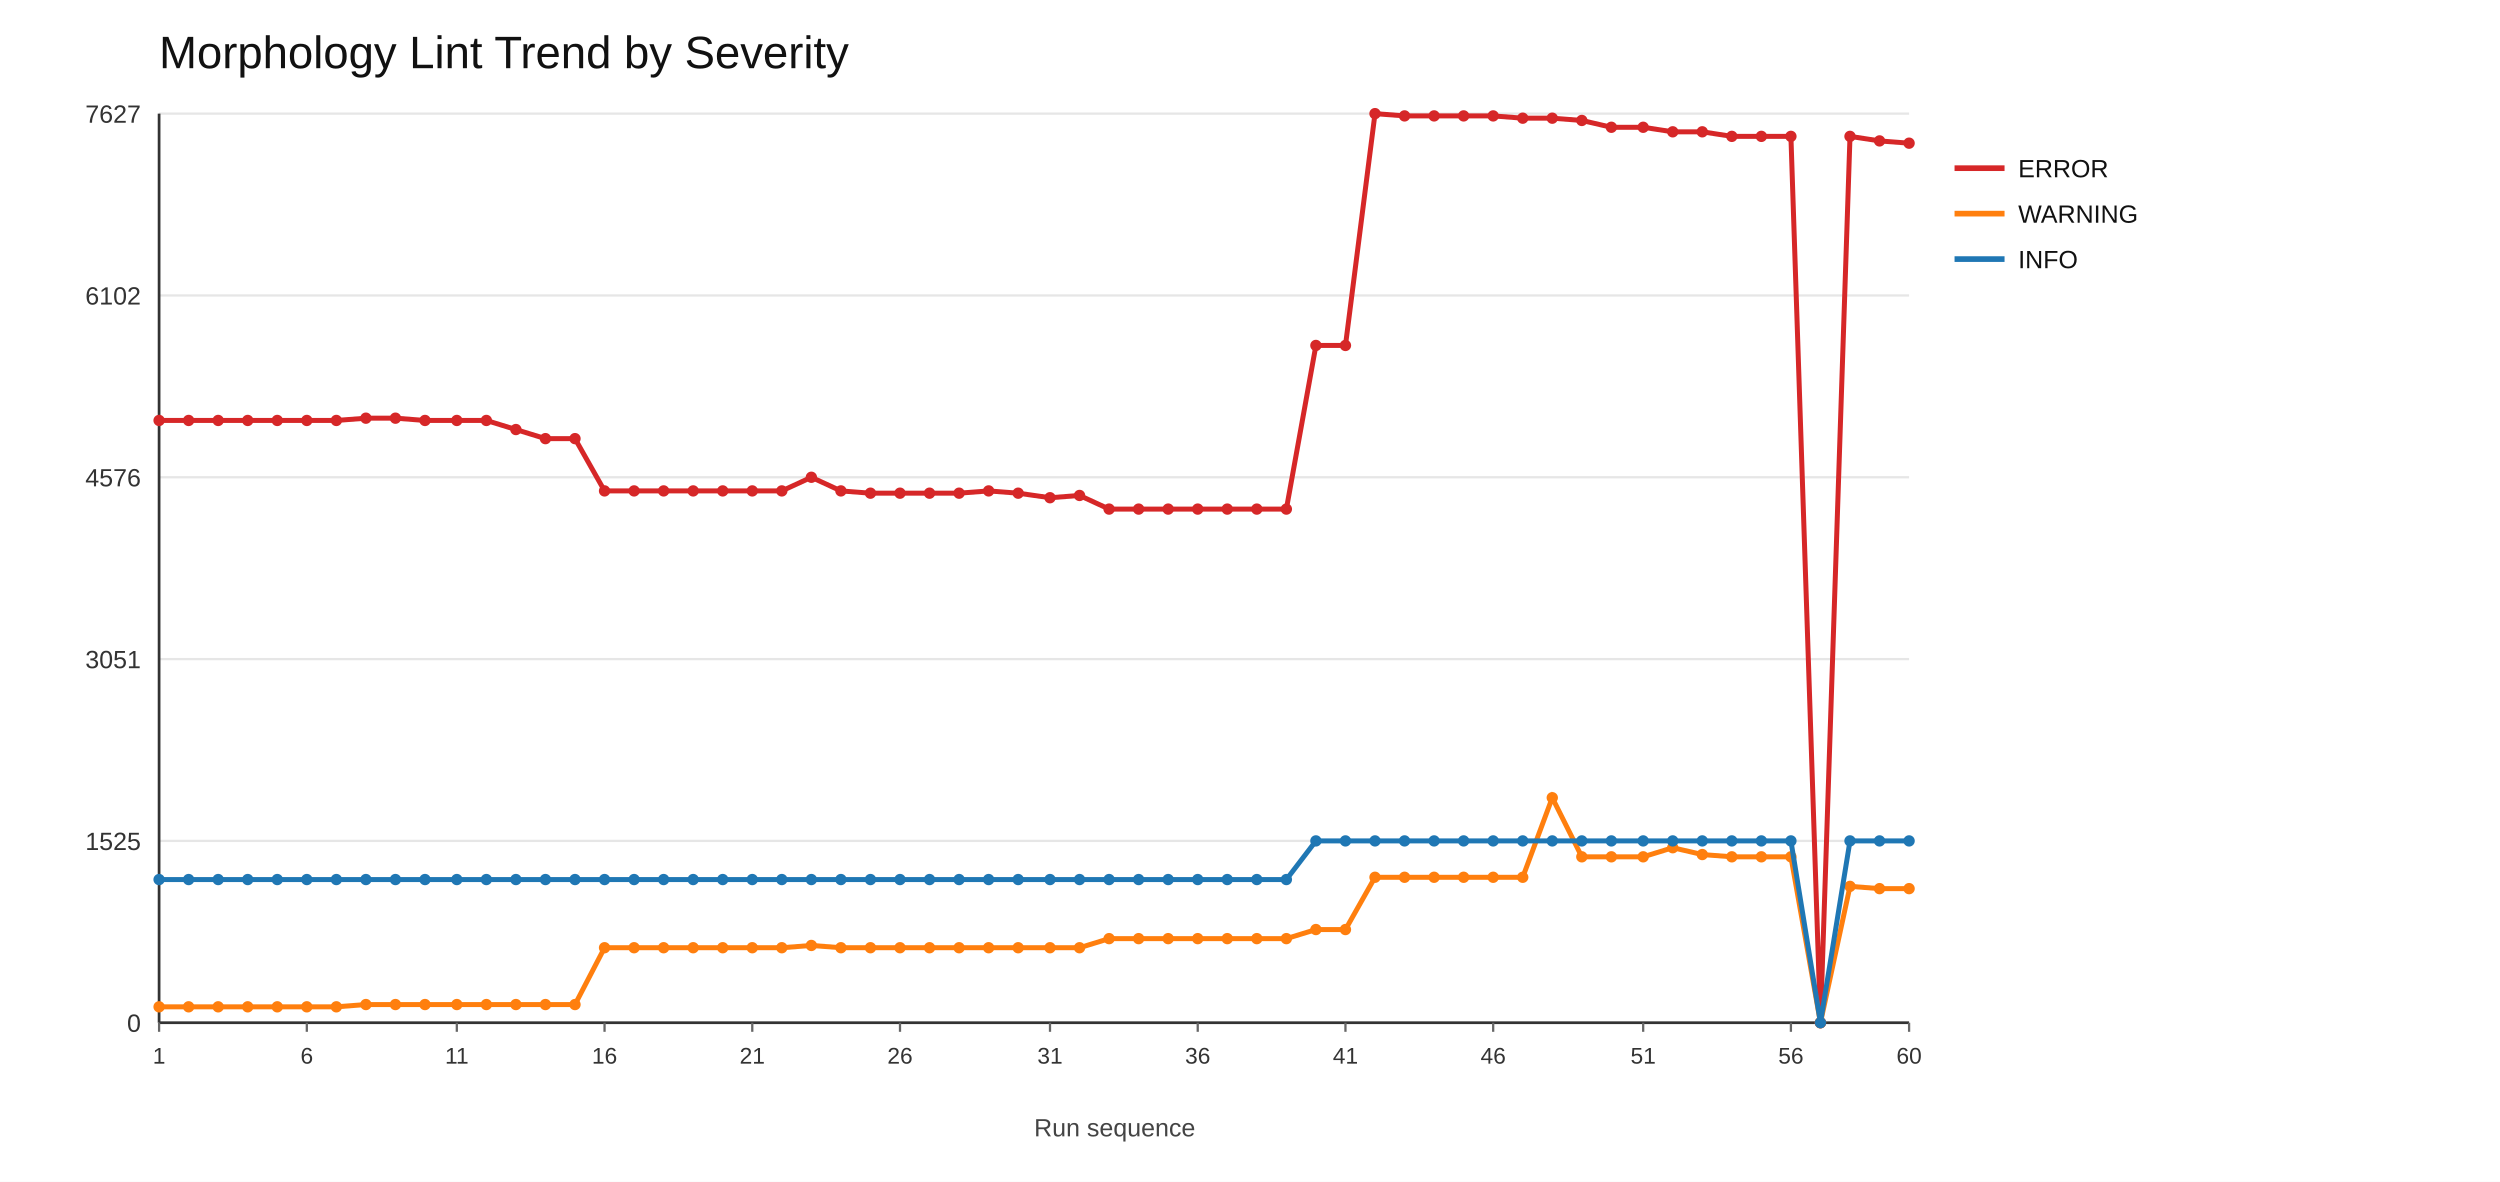
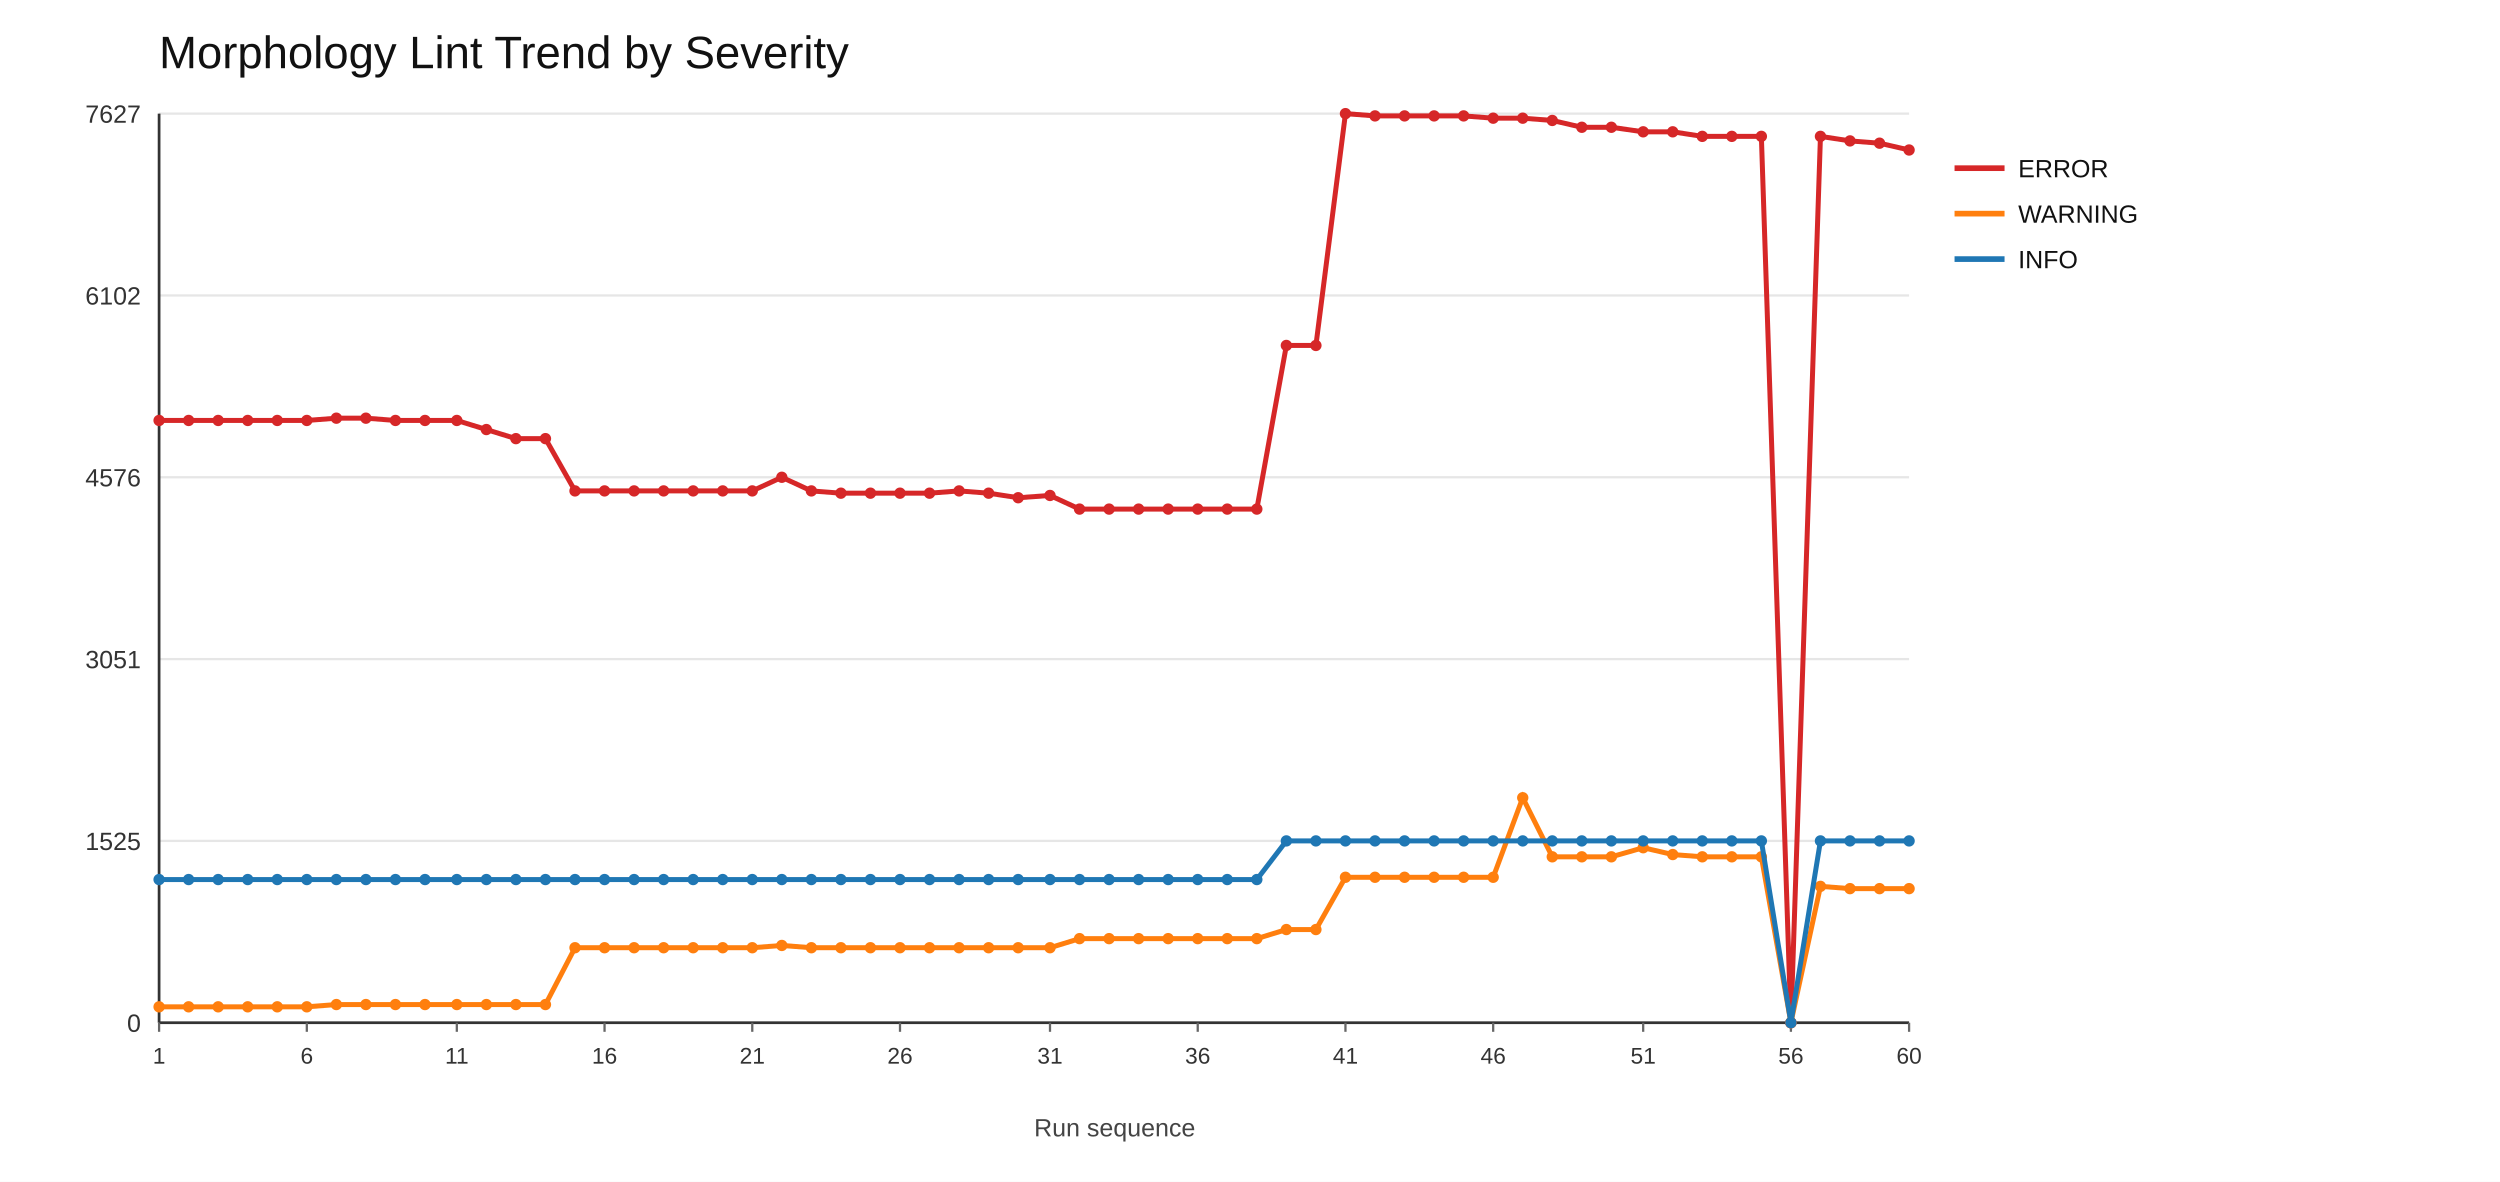
<svg xmlns="http://www.w3.org/2000/svg" width="1100" height="520">
  <rect x="0" y="0" width="1100" height="520" fill="#ffffff" />
  <text x="70" y="30" font-size="20" font-family="Arial" fill="#111">Morphology Lint Trend by Severity</text>
  <line x1="70" y1="450" x2="840" y2="450" stroke="#e6e6e6" stroke-width="1" />
  <text x="62" y="454" font-size="11" font-family="Arial" fill="#333" text-anchor="end">0</text>
  <line x1="70" y1="370" x2="840" y2="370" stroke="#e6e6e6" stroke-width="1" />
  <text x="62" y="374" font-size="11" font-family="Arial" fill="#333" text-anchor="end">1525</text>
  <line x1="70" y1="290" x2="840" y2="290" stroke="#e6e6e6" stroke-width="1" />
  <text x="62" y="294" font-size="11" font-family="Arial" fill="#333" text-anchor="end">3051</text>
  <line x1="70" y1="210" x2="840" y2="210" stroke="#e6e6e6" stroke-width="1" />
  <text x="62" y="214" font-size="11" font-family="Arial" fill="#333" text-anchor="end">4576</text>
  <line x1="70" y1="130" x2="840" y2="130" stroke="#e6e6e6" stroke-width="1" />
  <text x="62" y="134" font-size="11" font-family="Arial" fill="#333" text-anchor="end">6102</text>
  <line x1="70" y1="50" x2="840" y2="50" stroke="#e6e6e6" stroke-width="1" />
  <text x="62" y="54" font-size="11" font-family="Arial" fill="#333" text-anchor="end">7627</text>
  <line x1="70" y1="450" x2="840" y2="450" stroke="#333" stroke-width="1.2" />
  <line x1="70" y1="50" x2="70" y2="450" stroke="#333" stroke-width="1.2" />
  <line x1="70" y1="450" x2="70" y2="454" stroke="#666" stroke-width="1" />
  <text x="70" y="468" font-size="10" font-family="Arial" fill="#333" text-anchor="middle">1</text>
  <line x1="135" y1="450" x2="135" y2="454" stroke="#666" stroke-width="1" />
  <text x="135" y="468" font-size="10" font-family="Arial" fill="#333" text-anchor="middle">6</text>
  <line x1="201" y1="450" x2="201" y2="454" stroke="#666" stroke-width="1" />
  <text x="201" y="468" font-size="10" font-family="Arial" fill="#333" text-anchor="middle">11</text>
  <line x1="266" y1="450" x2="266" y2="454" stroke="#666" stroke-width="1" />
  <text x="266" y="468" font-size="10" font-family="Arial" fill="#333" text-anchor="middle">16</text>
  <line x1="331" y1="450" x2="331" y2="454" stroke="#666" stroke-width="1" />
  <text x="331" y="468" font-size="10" font-family="Arial" fill="#333" text-anchor="middle">21</text>
  <line x1="396" y1="450" x2="396" y2="454" stroke="#666" stroke-width="1" />
  <text x="396" y="468" font-size="10" font-family="Arial" fill="#333" text-anchor="middle">26</text>
  <line x1="462" y1="450" x2="462" y2="454" stroke="#666" stroke-width="1" />
  <text x="462" y="468" font-size="10" font-family="Arial" fill="#333" text-anchor="middle">31</text>
  <line x1="527" y1="450" x2="527" y2="454" stroke="#666" stroke-width="1" />
  <text x="527" y="468" font-size="10" font-family="Arial" fill="#333" text-anchor="middle">36</text>
  <line x1="592" y1="450" x2="592" y2="454" stroke="#666" stroke-width="1" />
  <text x="592" y="468" font-size="10" font-family="Arial" fill="#333" text-anchor="middle">41</text>
  <line x1="657" y1="450" x2="657" y2="454" stroke="#666" stroke-width="1" />
  <text x="657" y="468" font-size="10" font-family="Arial" fill="#333" text-anchor="middle">46</text>
  <line x1="723" y1="450" x2="723" y2="454" stroke="#666" stroke-width="1" />
  <text x="723" y="468" font-size="10" font-family="Arial" fill="#333" text-anchor="middle">51</text>
  <line x1="788" y1="450" x2="788" y2="454" stroke="#666" stroke-width="1" />
  <text x="788" y="468" font-size="10" font-family="Arial" fill="#333" text-anchor="middle">56</text>
  <line x1="840" y1="450" x2="840" y2="454" stroke="#666" stroke-width="1" />
  <text x="840" y="468" font-size="10" font-family="Arial" fill="#333" text-anchor="middle">60</text>
-   <polyline fill="none" stroke="#d62728" stroke-width="2.2" points="70,185 83,185 96,185 109,185 122,185 135,185 148,185 161,184 174,184 187,185 201,185 214,185 227,189 240,193 253,193 266,216 279,216 292,216 305,216 318,216 331,216 344,216 357,210 370,216 383,217 396,217 409,217 422,217 435,216 448,217 462,219 475,218 488,224 501,224 514,224 527,224 540,224 553,224 566,224 579,152 592,152 605,50 618,51 631,51 644,51 657,51 670,52 683,52 696,53 709,56 723,56 736,58 749,58 762,60 775,60 788,60 801,450 814,60 827,62 840,63" />
+   <polyline fill="none" stroke="#d62728" stroke-width="2.2" points="70,185 83,185 96,185 109,185 122,185 135,185 148,184 161,184 174,185 187,185 201,185 214,189 227,193 240,193 253,216 266,216 279,216 292,216 305,216 318,216 331,216 344,210 357,216 370,217 383,217 396,217 409,217 422,216 435,217 448,219 462,218 475,224 488,224 501,224 514,224 527,224 540,224 553,224 566,152 579,152 592,50 605,51 618,51 631,51 644,51 657,52 670,52 683,53 696,56 709,56 723,58 736,58 749,60 762,60 775,60 788,450 801,60 814,62 827,63 840,66" />
  <circle cx="70" cy="185" r="2.5" fill="#d62728" />
  <circle cx="83" cy="185" r="2.5" fill="#d62728" />
  <circle cx="96" cy="185" r="2.5" fill="#d62728" />
  <circle cx="109" cy="185" r="2.5" fill="#d62728" />
  <circle cx="122" cy="185" r="2.5" fill="#d62728" />
  <circle cx="135" cy="185" r="2.5" fill="#d62728" />
-   <circle cx="148" cy="185" r="2.5" fill="#d62728" />
+   <circle cx="148" cy="184" r="2.5" fill="#d62728" />
  <circle cx="161" cy="184" r="2.5" fill="#d62728" />
-   <circle cx="174" cy="184" r="2.5" fill="#d62728" />
+   <circle cx="174" cy="185" r="2.5" fill="#d62728" />
  <circle cx="187" cy="185" r="2.5" fill="#d62728" />
  <circle cx="201" cy="185" r="2.5" fill="#d62728" />
-   <circle cx="214" cy="185" r="2.5" fill="#d62728" />
-   <circle cx="227" cy="189" r="2.5" fill="#d62728" />
+   <circle cx="214" cy="189" r="2.5" fill="#d62728" />
+   <circle cx="227" cy="193" r="2.5" fill="#d62728" />
  <circle cx="240" cy="193" r="2.5" fill="#d62728" />
-   <circle cx="253" cy="193" r="2.5" fill="#d62728" />
+   <circle cx="253" cy="216" r="2.5" fill="#d62728" />
  <circle cx="266" cy="216" r="2.5" fill="#d62728" />
  <circle cx="279" cy="216" r="2.5" fill="#d62728" />
  <circle cx="292" cy="216" r="2.5" fill="#d62728" />
  <circle cx="305" cy="216" r="2.5" fill="#d62728" />
  <circle cx="318" cy="216" r="2.5" fill="#d62728" />
  <circle cx="331" cy="216" r="2.5" fill="#d62728" />
-   <circle cx="344" cy="216" r="2.5" fill="#d62728" />
-   <circle cx="357" cy="210" r="2.5" fill="#d62728" />
-   <circle cx="370" cy="216" r="2.5" fill="#d62728" />
+   <circle cx="344" cy="210" r="2.5" fill="#d62728" />
+   <circle cx="357" cy="216" r="2.5" fill="#d62728" />
+   <circle cx="370" cy="217" r="2.5" fill="#d62728" />
  <circle cx="383" cy="217" r="2.5" fill="#d62728" />
  <circle cx="396" cy="217" r="2.5" fill="#d62728" />
  <circle cx="409" cy="217" r="2.5" fill="#d62728" />
-   <circle cx="422" cy="217" r="2.5" fill="#d62728" />
-   <circle cx="435" cy="216" r="2.5" fill="#d62728" />
-   <circle cx="448" cy="217" r="2.5" fill="#d62728" />
-   <circle cx="462" cy="219" r="2.5" fill="#d62728" />
-   <circle cx="475" cy="218" r="2.5" fill="#d62728" />
+   <circle cx="422" cy="216" r="2.5" fill="#d62728" />
+   <circle cx="435" cy="217" r="2.5" fill="#d62728" />
+   <circle cx="448" cy="219" r="2.5" fill="#d62728" />
+   <circle cx="462" cy="218" r="2.5" fill="#d62728" />
+   <circle cx="475" cy="224" r="2.5" fill="#d62728" />
  <circle cx="488" cy="224" r="2.5" fill="#d62728" />
  <circle cx="501" cy="224" r="2.5" fill="#d62728" />
  <circle cx="514" cy="224" r="2.5" fill="#d62728" />
  <circle cx="527" cy="224" r="2.5" fill="#d62728" />
  <circle cx="540" cy="224" r="2.5" fill="#d62728" />
  <circle cx="553" cy="224" r="2.5" fill="#d62728" />
-   <circle cx="566" cy="224" r="2.5" fill="#d62728" />
+   <circle cx="566" cy="152" r="2.5" fill="#d62728" />
  <circle cx="579" cy="152" r="2.5" fill="#d62728" />
-   <circle cx="592" cy="152" r="2.5" fill="#d62728" />
-   <circle cx="605" cy="50" r="2.5" fill="#d62728" />
+   <circle cx="592" cy="50" r="2.5" fill="#d62728" />
+   <circle cx="605" cy="51" r="2.5" fill="#d62728" />
  <circle cx="618" cy="51" r="2.5" fill="#d62728" />
  <circle cx="631" cy="51" r="2.5" fill="#d62728" />
  <circle cx="644" cy="51" r="2.5" fill="#d62728" />
-   <circle cx="657" cy="51" r="2.5" fill="#d62728" />
+   <circle cx="657" cy="52" r="2.5" fill="#d62728" />
  <circle cx="670" cy="52" r="2.5" fill="#d62728" />
-   <circle cx="683" cy="52" r="2.5" fill="#d62728" />
-   <circle cx="696" cy="53" r="2.5" fill="#d62728" />
+   <circle cx="683" cy="53" r="2.5" fill="#d62728" />
+   <circle cx="696" cy="56" r="2.5" fill="#d62728" />
  <circle cx="709" cy="56" r="2.5" fill="#d62728" />
-   <circle cx="723" cy="56" r="2.5" fill="#d62728" />
+   <circle cx="723" cy="58" r="2.5" fill="#d62728" />
  <circle cx="736" cy="58" r="2.5" fill="#d62728" />
-   <circle cx="749" cy="58" r="2.5" fill="#d62728" />
+   <circle cx="749" cy="60" r="2.5" fill="#d62728" />
  <circle cx="762" cy="60" r="2.5" fill="#d62728" />
  <circle cx="775" cy="60" r="2.5" fill="#d62728" />
-   <circle cx="788" cy="60" r="2.5" fill="#d62728" />
-   <circle cx="801" cy="450" r="2.5" fill="#d62728" />
-   <circle cx="814" cy="60" r="2.5" fill="#d62728" />
-   <circle cx="827" cy="62" r="2.5" fill="#d62728" />
-   <circle cx="840" cy="63" r="2.5" fill="#d62728" />
+   <circle cx="788" cy="450" r="2.5" fill="#d62728" />
+   <circle cx="801" cy="60" r="2.5" fill="#d62728" />
+   <circle cx="814" cy="62" r="2.5" fill="#d62728" />
+   <circle cx="827" cy="63" r="2.5" fill="#d62728" />
+   <circle cx="840" cy="66" r="2.5" fill="#d62728" />
  <line x1="860" y1="74" x2="882" y2="74" stroke="#d62728" stroke-width="2.5" />
  <text x="888" y="78" font-size="11" font-family="Arial" fill="#111">ERROR</text>
-   <polyline fill="none" stroke="#ff7f0e" stroke-width="2.2" points="70,443 83,443 96,443 109,443 122,443 135,443 148,443 161,442 174,442 187,442 201,442 214,442 227,442 240,442 253,442 266,417 279,417 292,417 305,417 318,417 331,417 344,417 357,416 370,417 383,417 396,417 409,417 422,417 435,417 448,417 462,417 475,417 488,413 501,413 514,413 527,413 540,413 553,413 566,413 579,409 592,409 605,386 618,386 631,386 644,386 657,386 670,386 683,351 696,377 709,377 723,377 736,373 749,376 762,377 775,377 788,377 801,450 814,390 827,391 840,391" />
+   <polyline fill="none" stroke="#ff7f0e" stroke-width="2.2" points="70,443 83,443 96,443 109,443 122,443 135,443 148,442 161,442 174,442 187,442 201,442 214,442 227,442 240,442 253,417 266,417 279,417 292,417 305,417 318,417 331,417 344,416 357,417 370,417 383,417 396,417 409,417 422,417 435,417 448,417 462,417 475,413 488,413 501,413 514,413 527,413 540,413 553,413 566,409 579,409 592,386 605,386 618,386 631,386 644,386 657,386 670,351 683,377 696,377 709,377 723,373 736,376 749,377 762,377 775,377 788,450 801,390 814,391 827,391 840,391" />
  <circle cx="70" cy="443" r="2.5" fill="#ff7f0e" />
  <circle cx="83" cy="443" r="2.5" fill="#ff7f0e" />
  <circle cx="96" cy="443" r="2.5" fill="#ff7f0e" />
  <circle cx="109" cy="443" r="2.5" fill="#ff7f0e" />
  <circle cx="122" cy="443" r="2.5" fill="#ff7f0e" />
  <circle cx="135" cy="443" r="2.5" fill="#ff7f0e" />
-   <circle cx="148" cy="443" r="2.5" fill="#ff7f0e" />
+   <circle cx="148" cy="442" r="2.5" fill="#ff7f0e" />
  <circle cx="161" cy="442" r="2.5" fill="#ff7f0e" />
  <circle cx="174" cy="442" r="2.5" fill="#ff7f0e" />
  <circle cx="187" cy="442" r="2.5" fill="#ff7f0e" />
  <circle cx="201" cy="442" r="2.5" fill="#ff7f0e" />
  <circle cx="214" cy="442" r="2.5" fill="#ff7f0e" />
  <circle cx="227" cy="442" r="2.5" fill="#ff7f0e" />
  <circle cx="240" cy="442" r="2.5" fill="#ff7f0e" />
-   <circle cx="253" cy="442" r="2.5" fill="#ff7f0e" />
+   <circle cx="253" cy="417" r="2.5" fill="#ff7f0e" />
  <circle cx="266" cy="417" r="2.5" fill="#ff7f0e" />
  <circle cx="279" cy="417" r="2.5" fill="#ff7f0e" />
  <circle cx="292" cy="417" r="2.5" fill="#ff7f0e" />
  <circle cx="305" cy="417" r="2.5" fill="#ff7f0e" />
  <circle cx="318" cy="417" r="2.5" fill="#ff7f0e" />
  <circle cx="331" cy="417" r="2.5" fill="#ff7f0e" />
-   <circle cx="344" cy="417" r="2.5" fill="#ff7f0e" />
-   <circle cx="357" cy="416" r="2.5" fill="#ff7f0e" />
+   <circle cx="344" cy="416" r="2.5" fill="#ff7f0e" />
+   <circle cx="357" cy="417" r="2.5" fill="#ff7f0e" />
  <circle cx="370" cy="417" r="2.5" fill="#ff7f0e" />
  <circle cx="383" cy="417" r="2.5" fill="#ff7f0e" />
  <circle cx="396" cy="417" r="2.5" fill="#ff7f0e" />
  <circle cx="409" cy="417" r="2.5" fill="#ff7f0e" />
  <circle cx="422" cy="417" r="2.5" fill="#ff7f0e" />
  <circle cx="435" cy="417" r="2.5" fill="#ff7f0e" />
  <circle cx="448" cy="417" r="2.5" fill="#ff7f0e" />
  <circle cx="462" cy="417" r="2.5" fill="#ff7f0e" />
-   <circle cx="475" cy="417" r="2.5" fill="#ff7f0e" />
+   <circle cx="475" cy="413" r="2.5" fill="#ff7f0e" />
  <circle cx="488" cy="413" r="2.5" fill="#ff7f0e" />
  <circle cx="501" cy="413" r="2.5" fill="#ff7f0e" />
  <circle cx="514" cy="413" r="2.5" fill="#ff7f0e" />
  <circle cx="527" cy="413" r="2.5" fill="#ff7f0e" />
  <circle cx="540" cy="413" r="2.5" fill="#ff7f0e" />
  <circle cx="553" cy="413" r="2.5" fill="#ff7f0e" />
-   <circle cx="566" cy="413" r="2.5" fill="#ff7f0e" />
+   <circle cx="566" cy="409" r="2.5" fill="#ff7f0e" />
  <circle cx="579" cy="409" r="2.5" fill="#ff7f0e" />
-   <circle cx="592" cy="409" r="2.5" fill="#ff7f0e" />
+   <circle cx="592" cy="386" r="2.5" fill="#ff7f0e" />
  <circle cx="605" cy="386" r="2.5" fill="#ff7f0e" />
  <circle cx="618" cy="386" r="2.5" fill="#ff7f0e" />
  <circle cx="631" cy="386" r="2.5" fill="#ff7f0e" />
  <circle cx="644" cy="386" r="2.5" fill="#ff7f0e" />
  <circle cx="657" cy="386" r="2.5" fill="#ff7f0e" />
-   <circle cx="670" cy="386" r="2.5" fill="#ff7f0e" />
-   <circle cx="683" cy="351" r="2.5" fill="#ff7f0e" />
+   <circle cx="670" cy="351" r="2.5" fill="#ff7f0e" />
+   <circle cx="683" cy="377" r="2.5" fill="#ff7f0e" />
  <circle cx="696" cy="377" r="2.5" fill="#ff7f0e" />
  <circle cx="709" cy="377" r="2.5" fill="#ff7f0e" />
-   <circle cx="723" cy="377" r="2.5" fill="#ff7f0e" />
-   <circle cx="736" cy="373" r="2.5" fill="#ff7f0e" />
-   <circle cx="749" cy="376" r="2.5" fill="#ff7f0e" />
+   <circle cx="723" cy="373" r="2.5" fill="#ff7f0e" />
+   <circle cx="736" cy="376" r="2.5" fill="#ff7f0e" />
+   <circle cx="749" cy="377" r="2.5" fill="#ff7f0e" />
  <circle cx="762" cy="377" r="2.5" fill="#ff7f0e" />
  <circle cx="775" cy="377" r="2.5" fill="#ff7f0e" />
-   <circle cx="788" cy="377" r="2.5" fill="#ff7f0e" />
-   <circle cx="801" cy="450" r="2.5" fill="#ff7f0e" />
-   <circle cx="814" cy="390" r="2.5" fill="#ff7f0e" />
+   <circle cx="788" cy="450" r="2.5" fill="#ff7f0e" />
+   <circle cx="801" cy="390" r="2.5" fill="#ff7f0e" />
+   <circle cx="814" cy="391" r="2.5" fill="#ff7f0e" />
  <circle cx="827" cy="391" r="2.5" fill="#ff7f0e" />
  <circle cx="840" cy="391" r="2.5" fill="#ff7f0e" />
  <line x1="860" y1="94" x2="882" y2="94" stroke="#ff7f0e" stroke-width="2.5" />
  <text x="888" y="98" font-size="11" font-family="Arial" fill="#111">WARNING</text>
-   <polyline fill="none" stroke="#1f77b4" stroke-width="2.2" points="70,387 83,387 96,387 109,387 122,387 135,387 148,387 161,387 174,387 187,387 201,387 214,387 227,387 240,387 253,387 266,387 279,387 292,387 305,387 318,387 331,387 344,387 357,387 370,387 383,387 396,387 409,387 422,387 435,387 448,387 462,387 475,387 488,387 501,387 514,387 527,387 540,387 553,387 566,387 579,370 592,370 605,370 618,370 631,370 644,370 657,370 670,370 683,370 696,370 709,370 723,370 736,370 749,370 762,370 775,370 788,370 801,450 814,370 827,370 840,370" />
+   <polyline fill="none" stroke="#1f77b4" stroke-width="2.2" points="70,387 83,387 96,387 109,387 122,387 135,387 148,387 161,387 174,387 187,387 201,387 214,387 227,387 240,387 253,387 266,387 279,387 292,387 305,387 318,387 331,387 344,387 357,387 370,387 383,387 396,387 409,387 422,387 435,387 448,387 462,387 475,387 488,387 501,387 514,387 527,387 540,387 553,387 566,370 579,370 592,370 605,370 618,370 631,370 644,370 657,370 670,370 683,370 696,370 709,370 723,370 736,370 749,370 762,370 775,370 788,450 801,370 814,370 827,370 840,370" />
  <circle cx="70" cy="387" r="2.5" fill="#1f77b4" />
  <circle cx="83" cy="387" r="2.5" fill="#1f77b4" />
  <circle cx="96" cy="387" r="2.5" fill="#1f77b4" />
  <circle cx="109" cy="387" r="2.5" fill="#1f77b4" />
  <circle cx="122" cy="387" r="2.5" fill="#1f77b4" />
  <circle cx="135" cy="387" r="2.5" fill="#1f77b4" />
  <circle cx="148" cy="387" r="2.5" fill="#1f77b4" />
  <circle cx="161" cy="387" r="2.5" fill="#1f77b4" />
  <circle cx="174" cy="387" r="2.5" fill="#1f77b4" />
  <circle cx="187" cy="387" r="2.5" fill="#1f77b4" />
  <circle cx="201" cy="387" r="2.5" fill="#1f77b4" />
  <circle cx="214" cy="387" r="2.5" fill="#1f77b4" />
  <circle cx="227" cy="387" r="2.5" fill="#1f77b4" />
  <circle cx="240" cy="387" r="2.5" fill="#1f77b4" />
  <circle cx="253" cy="387" r="2.5" fill="#1f77b4" />
  <circle cx="266" cy="387" r="2.5" fill="#1f77b4" />
  <circle cx="279" cy="387" r="2.5" fill="#1f77b4" />
  <circle cx="292" cy="387" r="2.5" fill="#1f77b4" />
  <circle cx="305" cy="387" r="2.5" fill="#1f77b4" />
  <circle cx="318" cy="387" r="2.5" fill="#1f77b4" />
  <circle cx="331" cy="387" r="2.5" fill="#1f77b4" />
  <circle cx="344" cy="387" r="2.5" fill="#1f77b4" />
  <circle cx="357" cy="387" r="2.5" fill="#1f77b4" />
  <circle cx="370" cy="387" r="2.5" fill="#1f77b4" />
  <circle cx="383" cy="387" r="2.5" fill="#1f77b4" />
  <circle cx="396" cy="387" r="2.5" fill="#1f77b4" />
  <circle cx="409" cy="387" r="2.5" fill="#1f77b4" />
  <circle cx="422" cy="387" r="2.5" fill="#1f77b4" />
  <circle cx="435" cy="387" r="2.5" fill="#1f77b4" />
  <circle cx="448" cy="387" r="2.5" fill="#1f77b4" />
  <circle cx="462" cy="387" r="2.5" fill="#1f77b4" />
  <circle cx="475" cy="387" r="2.5" fill="#1f77b4" />
  <circle cx="488" cy="387" r="2.5" fill="#1f77b4" />
  <circle cx="501" cy="387" r="2.5" fill="#1f77b4" />
  <circle cx="514" cy="387" r="2.5" fill="#1f77b4" />
  <circle cx="527" cy="387" r="2.5" fill="#1f77b4" />
  <circle cx="540" cy="387" r="2.5" fill="#1f77b4" />
  <circle cx="553" cy="387" r="2.5" fill="#1f77b4" />
-   <circle cx="566" cy="387" r="2.5" fill="#1f77b4" />
+   <circle cx="566" cy="370" r="2.5" fill="#1f77b4" />
  <circle cx="579" cy="370" r="2.5" fill="#1f77b4" />
  <circle cx="592" cy="370" r="2.5" fill="#1f77b4" />
  <circle cx="605" cy="370" r="2.5" fill="#1f77b4" />
  <circle cx="618" cy="370" r="2.5" fill="#1f77b4" />
  <circle cx="631" cy="370" r="2.5" fill="#1f77b4" />
  <circle cx="644" cy="370" r="2.5" fill="#1f77b4" />
  <circle cx="657" cy="370" r="2.5" fill="#1f77b4" />
  <circle cx="670" cy="370" r="2.5" fill="#1f77b4" />
  <circle cx="683" cy="370" r="2.5" fill="#1f77b4" />
  <circle cx="696" cy="370" r="2.5" fill="#1f77b4" />
  <circle cx="709" cy="370" r="2.5" fill="#1f77b4" />
  <circle cx="723" cy="370" r="2.5" fill="#1f77b4" />
  <circle cx="736" cy="370" r="2.5" fill="#1f77b4" />
  <circle cx="749" cy="370" r="2.5" fill="#1f77b4" />
  <circle cx="762" cy="370" r="2.5" fill="#1f77b4" />
  <circle cx="775" cy="370" r="2.5" fill="#1f77b4" />
-   <circle cx="788" cy="370" r="2.5" fill="#1f77b4" />
-   <circle cx="801" cy="450" r="2.5" fill="#1f77b4" />
+   <circle cx="788" cy="450" r="2.5" fill="#1f77b4" />
+   <circle cx="801" cy="370" r="2.5" fill="#1f77b4" />
  <circle cx="814" cy="370" r="2.5" fill="#1f77b4" />
  <circle cx="827" cy="370" r="2.5" fill="#1f77b4" />
  <circle cx="840" cy="370" r="2.5" fill="#1f77b4" />
  <line x1="860" y1="114" x2="882" y2="114" stroke="#1f77b4" stroke-width="2.5" />
  <text x="888" y="118" font-size="11" font-family="Arial" fill="#111">INFO</text>
  <text x="455" y="500" font-size="11" font-family="Arial" fill="#444">Run sequence</text>
</svg>
